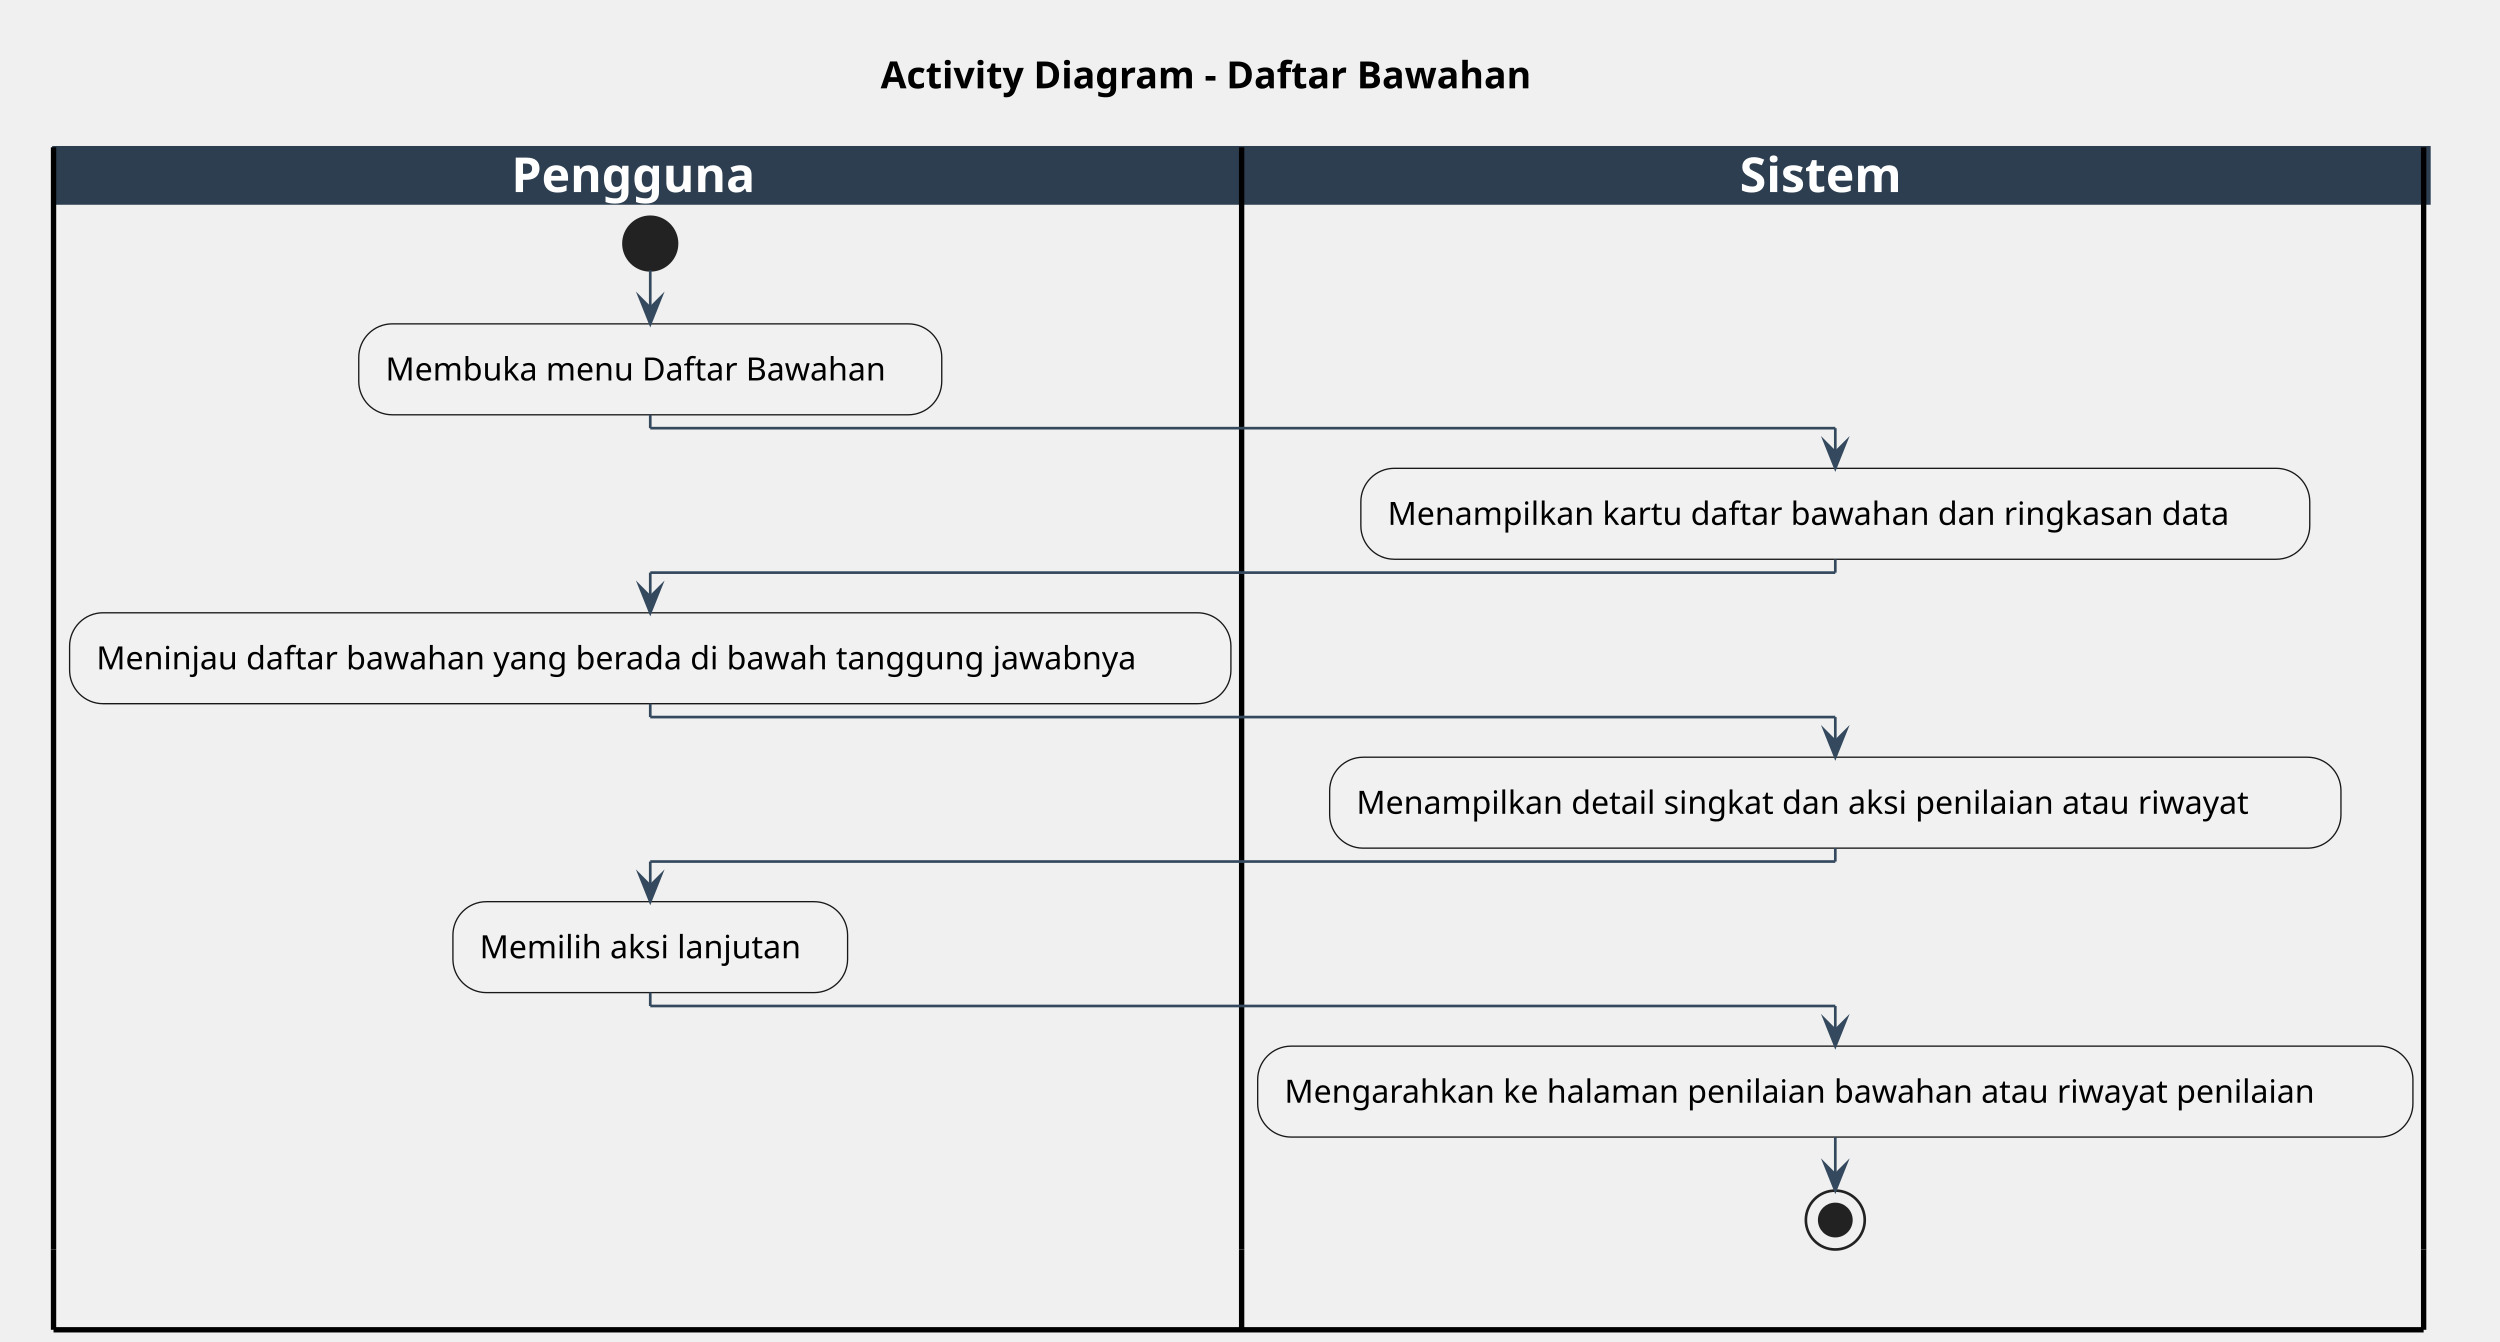
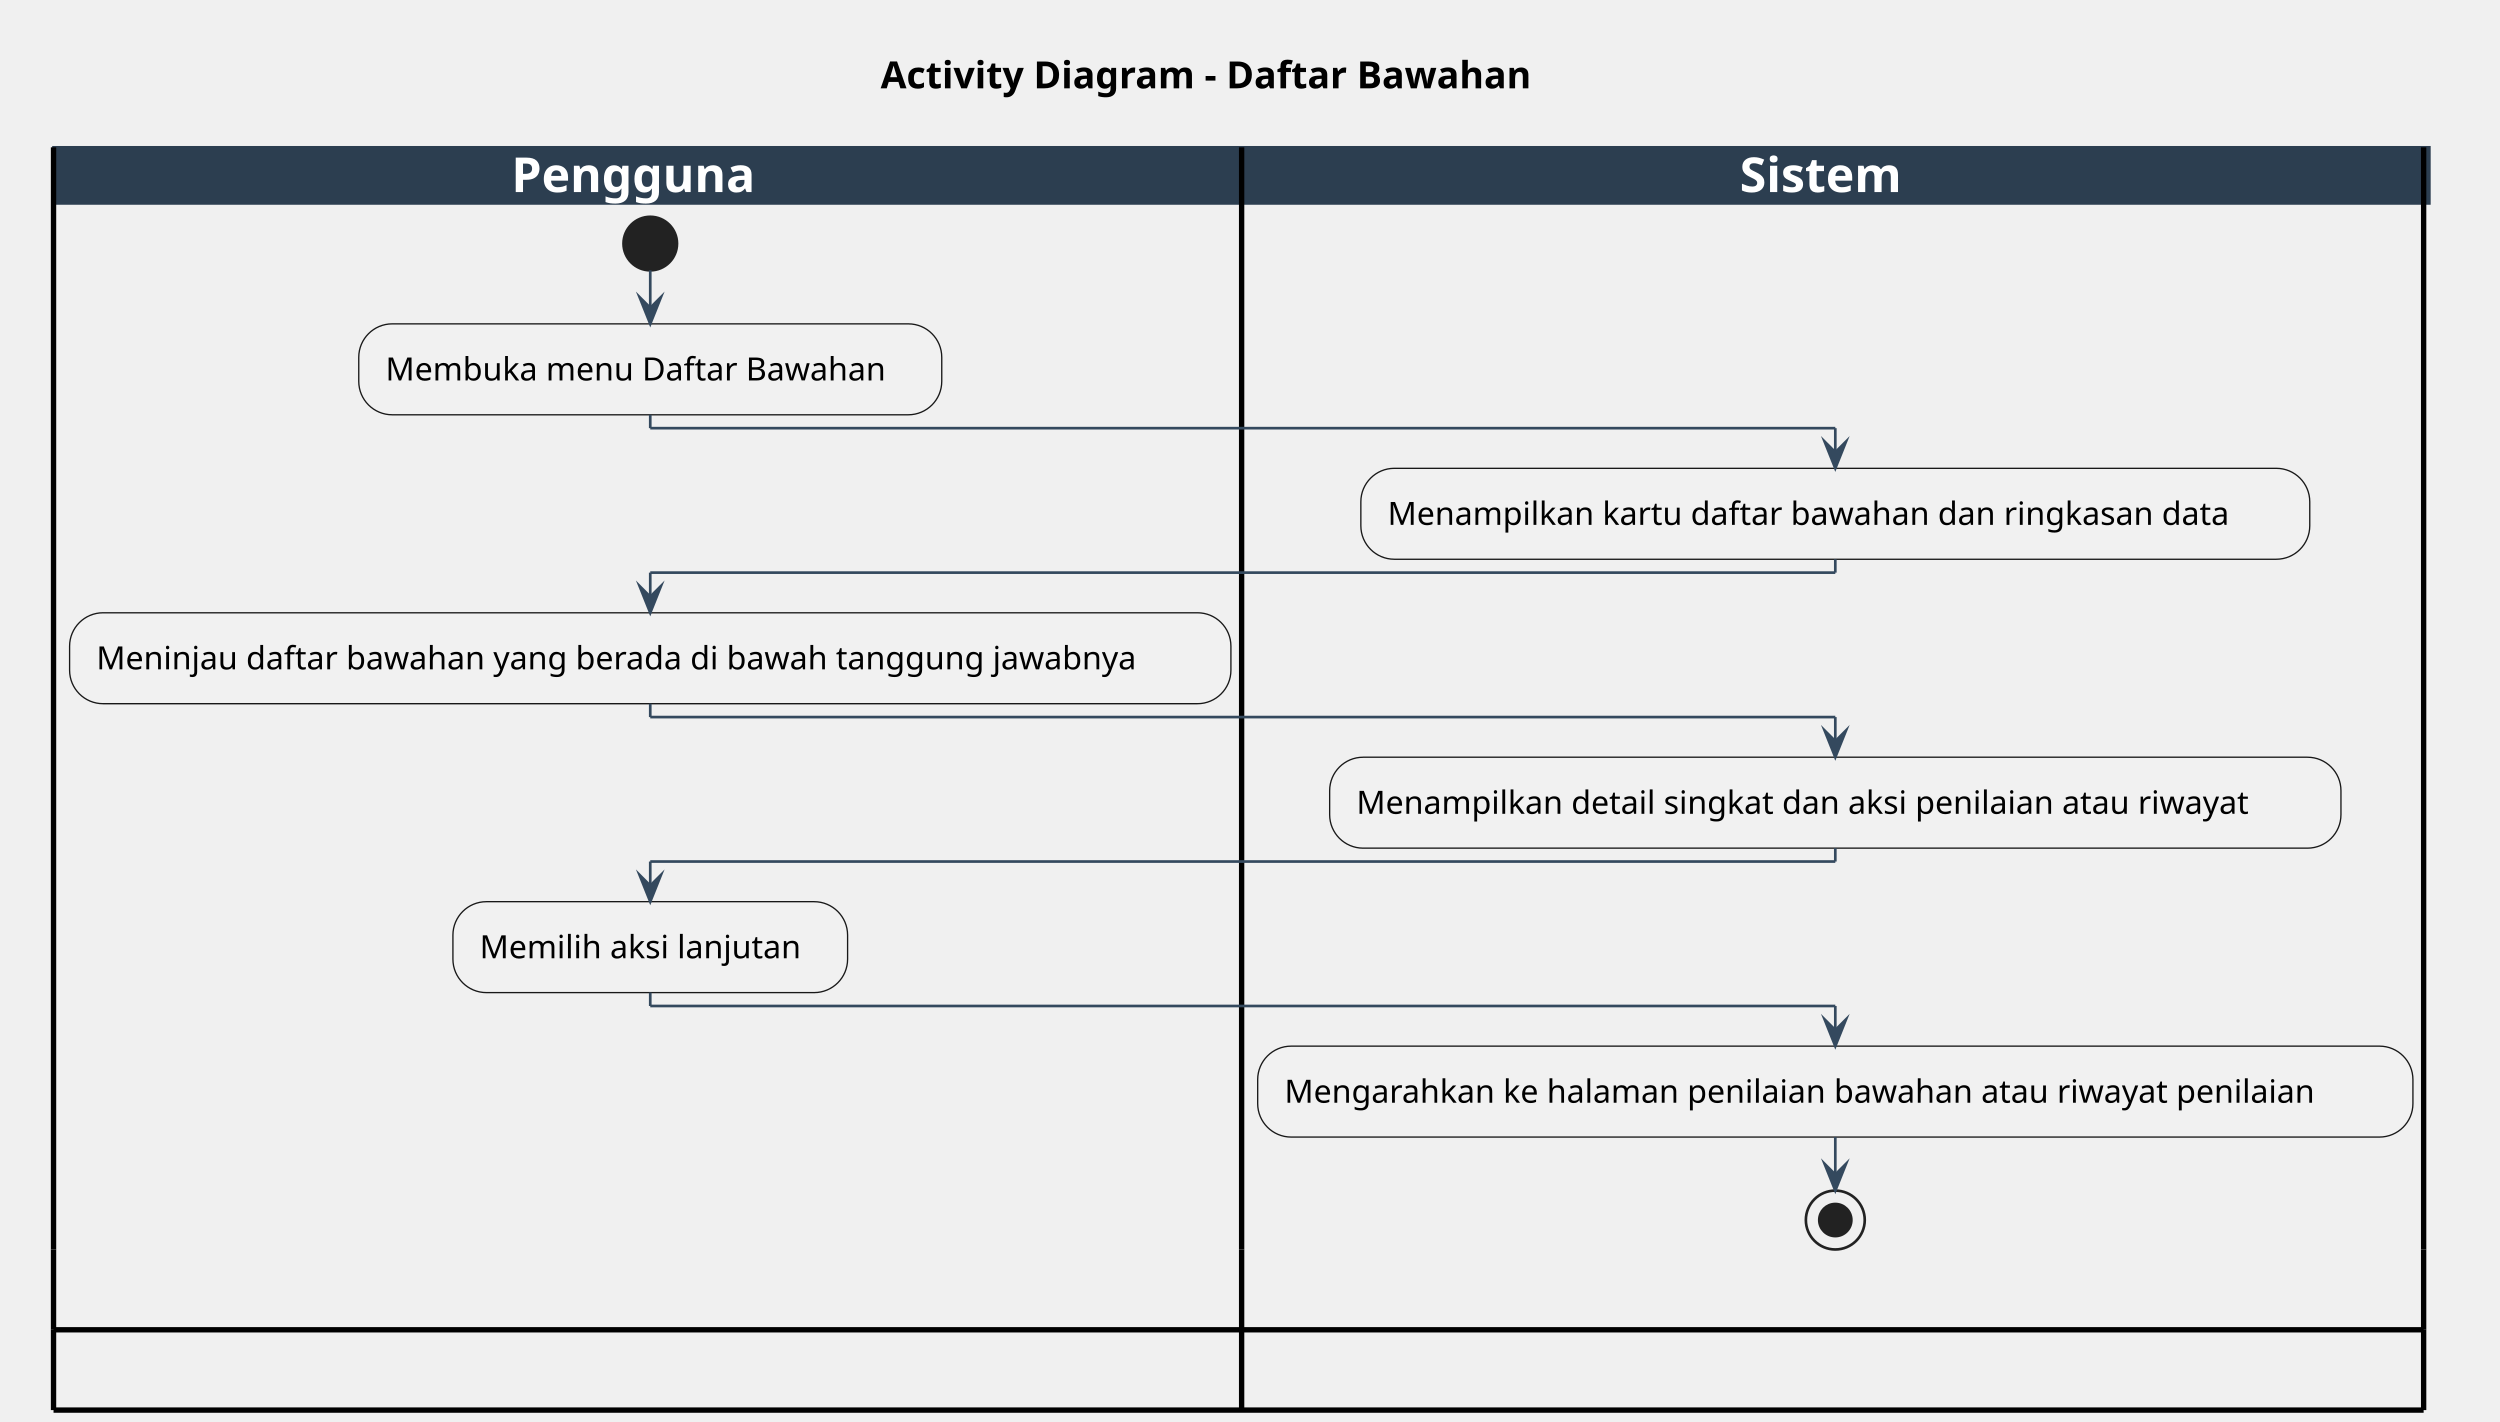
- <svg xmlns="http://www.w3.org/2000/svg" contentStyleType="text/css" data-diagram-type="ACTIVITY" height="501px" preserveAspectRatio="none" style="width:934px;height:501px;background:#FFFFFF;" version="1.1" viewBox="0 0 934 501" width="934px" zoomAndPan="magnify">
+ <svg xmlns="http://www.w3.org/2000/svg" contentStyleType="text/css" data-diagram-type="ACTIVITY" height="531px" preserveAspectRatio="none" style="width:934px;height:531px;background:#FFFFFF;" version="1.1" viewBox="0 0 934 531" width="934px" zoomAndPan="magnify">
  <defs />
  <g>
    <g class="title" data-source-line="1">
      <text fill="#000000" font-family="sans-serif" font-size="14" font-weight="700" lengthAdjust="spacing" textLength="274.586" x="329.008" y="32.995">Activity Diagram - Daftar Bawahan</text>
    </g>
    <rect fill="#2C3E50" height="20.953" style="stroke:#2C3E50;stroke-width:1;" width="887.602" x="20" y="55.042" />
    <ellipse cx="242.935" cy="90.995" fill="#222222" rx="10" ry="10" style="stroke:#222222;stroke-width:1;" />
    <rect fill="#F1F1F1" height="33.969" rx="12.5" ry="12.5" style="stroke:#181818;stroke-width:0.5;" width="217.807" x="134.032" y="120.995" />
    <text fill="#000000" font-family="sans-serif" font-size="12" lengthAdjust="spacing" textLength="197.807" x="144.032" y="142.134">Membuka menu Daftar Bawahan</text>
    <rect fill="#F1F1F1" height="33.969" rx="12.5" ry="12.5" style="stroke:#181818;stroke-width:0.5;" width="433.871" x="26" y="228.933" />
    <text fill="#000000" font-family="sans-serif" font-size="12" lengthAdjust="spacing" textLength="413.871" x="36" y="250.071">Meninjau daftar bawahan yang berada di bawah tanggung jawabnya</text>
    <rect fill="#F1F1F1" height="33.969" rx="12.5" ry="12.5" style="stroke:#181818;stroke-width:0.5;" width="147.447" x="169.212" y="336.87" />
    <text fill="#000000" font-family="sans-serif" font-size="12" lengthAdjust="spacing" textLength="127.447" x="179.212" y="358.009">Memilih aksi lanjutan</text>
    <line style="stroke:#000000;stroke-width:2;" x1="20" x2="20" y1="55.042" y2="466.808" />
    <rect fill="#F1F1F1" height="33.969" rx="12.5" ry="12.5" style="stroke:#181818;stroke-width:0.5;" width="354.512" x="508.414" y="174.964" />
    <text fill="#000000" font-family="sans-serif" font-size="12" lengthAdjust="spacing" textLength="334.512" x="518.414" y="196.102">Menampilkan kartu daftar bawahan dan ringkasan data</text>
    <rect fill="#F1F1F1" height="33.969" rx="12.5" ry="12.5" style="stroke:#181818;stroke-width:0.5;" width="377.82" x="496.76" y="282.901" />
    <text fill="#000000" font-family="sans-serif" font-size="12" lengthAdjust="spacing" textLength="357.82" x="506.76" y="304.04">Menampilkan detail singkat dan aksi penilaian atau riwayat</text>
    <rect fill="#F1F1F1" height="33.969" rx="12.5" ry="12.5" style="stroke:#181818;stroke-width:0.5;" width="431.598" x="469.871" y="390.839" />
    <text fill="#000000" font-family="sans-serif" font-size="12" lengthAdjust="spacing" textLength="411.598" x="479.871" y="411.978">Mengarahkan ke halaman penilaian bawahan atau riwayat penilaian</text>
    <ellipse cx="685.67" cy="455.808" fill="none" rx="11" ry="11" style="stroke:#222222;stroke-width:1;" />
    <ellipse cx="685.67" cy="455.808" fill="#222222" rx="6" ry="6" style="stroke:#222222;stroke-width:1;" />
    <line style="stroke:#000000;stroke-width:2;" x1="463.871" x2="463.871" y1="55.042" y2="466.808" />
    <line style="stroke:#000000;stroke-width:2;" x1="905.469" x2="905.469" y1="55.042" y2="466.808" />
    <line style="stroke:#34495E;stroke-width:1;" x1="242.935" x2="242.935" y1="100.995" y2="120.995" />
    <polygon fill="#34495E" points="238.935,110.995,242.935,120.995,246.935,110.995,242.935,114.995" style="stroke:#34495E;stroke-width:1;stroke-linejoin:miter;stroke-miterlimit:10;" />
    <line style="stroke:#34495E;stroke-width:1;" x1="685.67" x2="685.67" y1="424.808" y2="444.808" />
    <polygon fill="#34495E" points="681.67,434.808,685.67,444.808,689.67,434.808,685.67,438.808" style="stroke:#34495E;stroke-width:1;stroke-linejoin:miter;stroke-miterlimit:10;" />
    <line style="stroke:#34495E;stroke-width:1;" x1="242.935" x2="242.935" y1="154.964" y2="159.964" />
    <line style="stroke:#34495E;stroke-width:1;" x1="242.935" x2="685.67" y1="159.964" y2="159.964" />
    <line style="stroke:#34495E;stroke-width:1;" x1="685.67" x2="685.67" y1="159.964" y2="174.964" />
    <polygon fill="#34495E" points="681.67,164.964,685.67,174.964,689.67,164.964,685.67,168.964" style="stroke:#34495E;stroke-width:1;stroke-linejoin:miter;stroke-miterlimit:10;" />
    <line style="stroke:#34495E;stroke-width:1;" x1="685.67" x2="685.67" y1="208.933" y2="213.933" />
    <line style="stroke:#34495E;stroke-width:1;" x1="685.67" x2="242.935" y1="213.933" y2="213.933" />
    <line style="stroke:#34495E;stroke-width:1;" x1="242.935" x2="242.935" y1="213.933" y2="228.933" />
    <polygon fill="#34495E" points="238.935,218.933,242.935,228.933,246.935,218.933,242.935,222.933" style="stroke:#34495E;stroke-width:1;stroke-linejoin:miter;stroke-miterlimit:10;" />
    <line style="stroke:#34495E;stroke-width:1;" x1="242.935" x2="242.935" y1="262.901" y2="267.901" />
    <line style="stroke:#34495E;stroke-width:1;" x1="242.935" x2="685.67" y1="267.901" y2="267.901" />
    <line style="stroke:#34495E;stroke-width:1;" x1="685.67" x2="685.67" y1="267.901" y2="282.901" />
    <polygon fill="#34495E" points="681.67,272.901,685.67,282.901,689.67,272.901,685.67,276.901" style="stroke:#34495E;stroke-width:1;stroke-linejoin:miter;stroke-miterlimit:10;" />
    <line style="stroke:#34495E;stroke-width:1;" x1="685.67" x2="685.67" y1="316.87" y2="321.87" />
    <line style="stroke:#34495E;stroke-width:1;" x1="685.67" x2="242.935" y1="321.87" y2="321.87" />
    <line style="stroke:#34495E;stroke-width:1;" x1="242.935" x2="242.935" y1="321.87" y2="336.87" />
    <polygon fill="#34495E" points="238.935,326.87,242.935,336.87,246.935,326.87,242.935,330.87" style="stroke:#34495E;stroke-width:1;stroke-linejoin:miter;stroke-miterlimit:10;" />
    <line style="stroke:#34495E;stroke-width:1;" x1="242.935" x2="242.935" y1="370.839" y2="375.839" />
    <line style="stroke:#34495E;stroke-width:1;" x1="242.935" x2="685.67" y1="375.839" y2="375.839" />
    <line style="stroke:#34495E;stroke-width:1;" x1="685.67" x2="685.67" y1="375.839" y2="390.839" />
    <polygon fill="#34495E" points="681.67,380.839,685.67,390.839,689.67,380.839,685.67,384.839" style="stroke:#34495E;stroke-width:1;stroke-linejoin:miter;stroke-miterlimit:10;" />
    <text fill="#FFFFFF" font-family="sans-serif" font-size="18" font-weight="700" lengthAdjust="spacing" textLength="101.76" x="191.056" y="71.75">Pengguna</text>
    <text fill="#FFFFFF" font-family="sans-serif" font-size="18" font-weight="700" lengthAdjust="spacing" textLength="69.416" x="649.962" y="71.75">Sistem</text>
  </g>
  <line style="stroke:#000000;stroke-width:2;" x1="20" x2="20" y1="466.808" y2="496.808" />
  <line style="stroke:#000000;stroke-width:2;" x1="463.871" x2="463.871" y1="466.808" y2="496.808" />
  <line style="stroke:#000000;stroke-width:2;" x1="905.469" x2="905.469" y1="466.808" y2="496.808" />
  <line style="stroke:#000000;stroke-width:2;" x1="20" x2="905.469" y1="496.808" y2="496.808" />
+   <line style="stroke:#000000;stroke-width:2;" x1="20" x2="20" y1="496.808" y2="526.808" />
+   <line style="stroke:#000000;stroke-width:2;" x1="463.871" x2="463.871" y1="496.808" y2="526.808" />
+   <line style="stroke:#000000;stroke-width:2;" x1="905.469" x2="905.469" y1="496.808" y2="526.808" />
+   <line style="stroke:#000000;stroke-width:2;" x1="20" x2="905.469" y1="526.808" y2="526.808" />
</svg>
